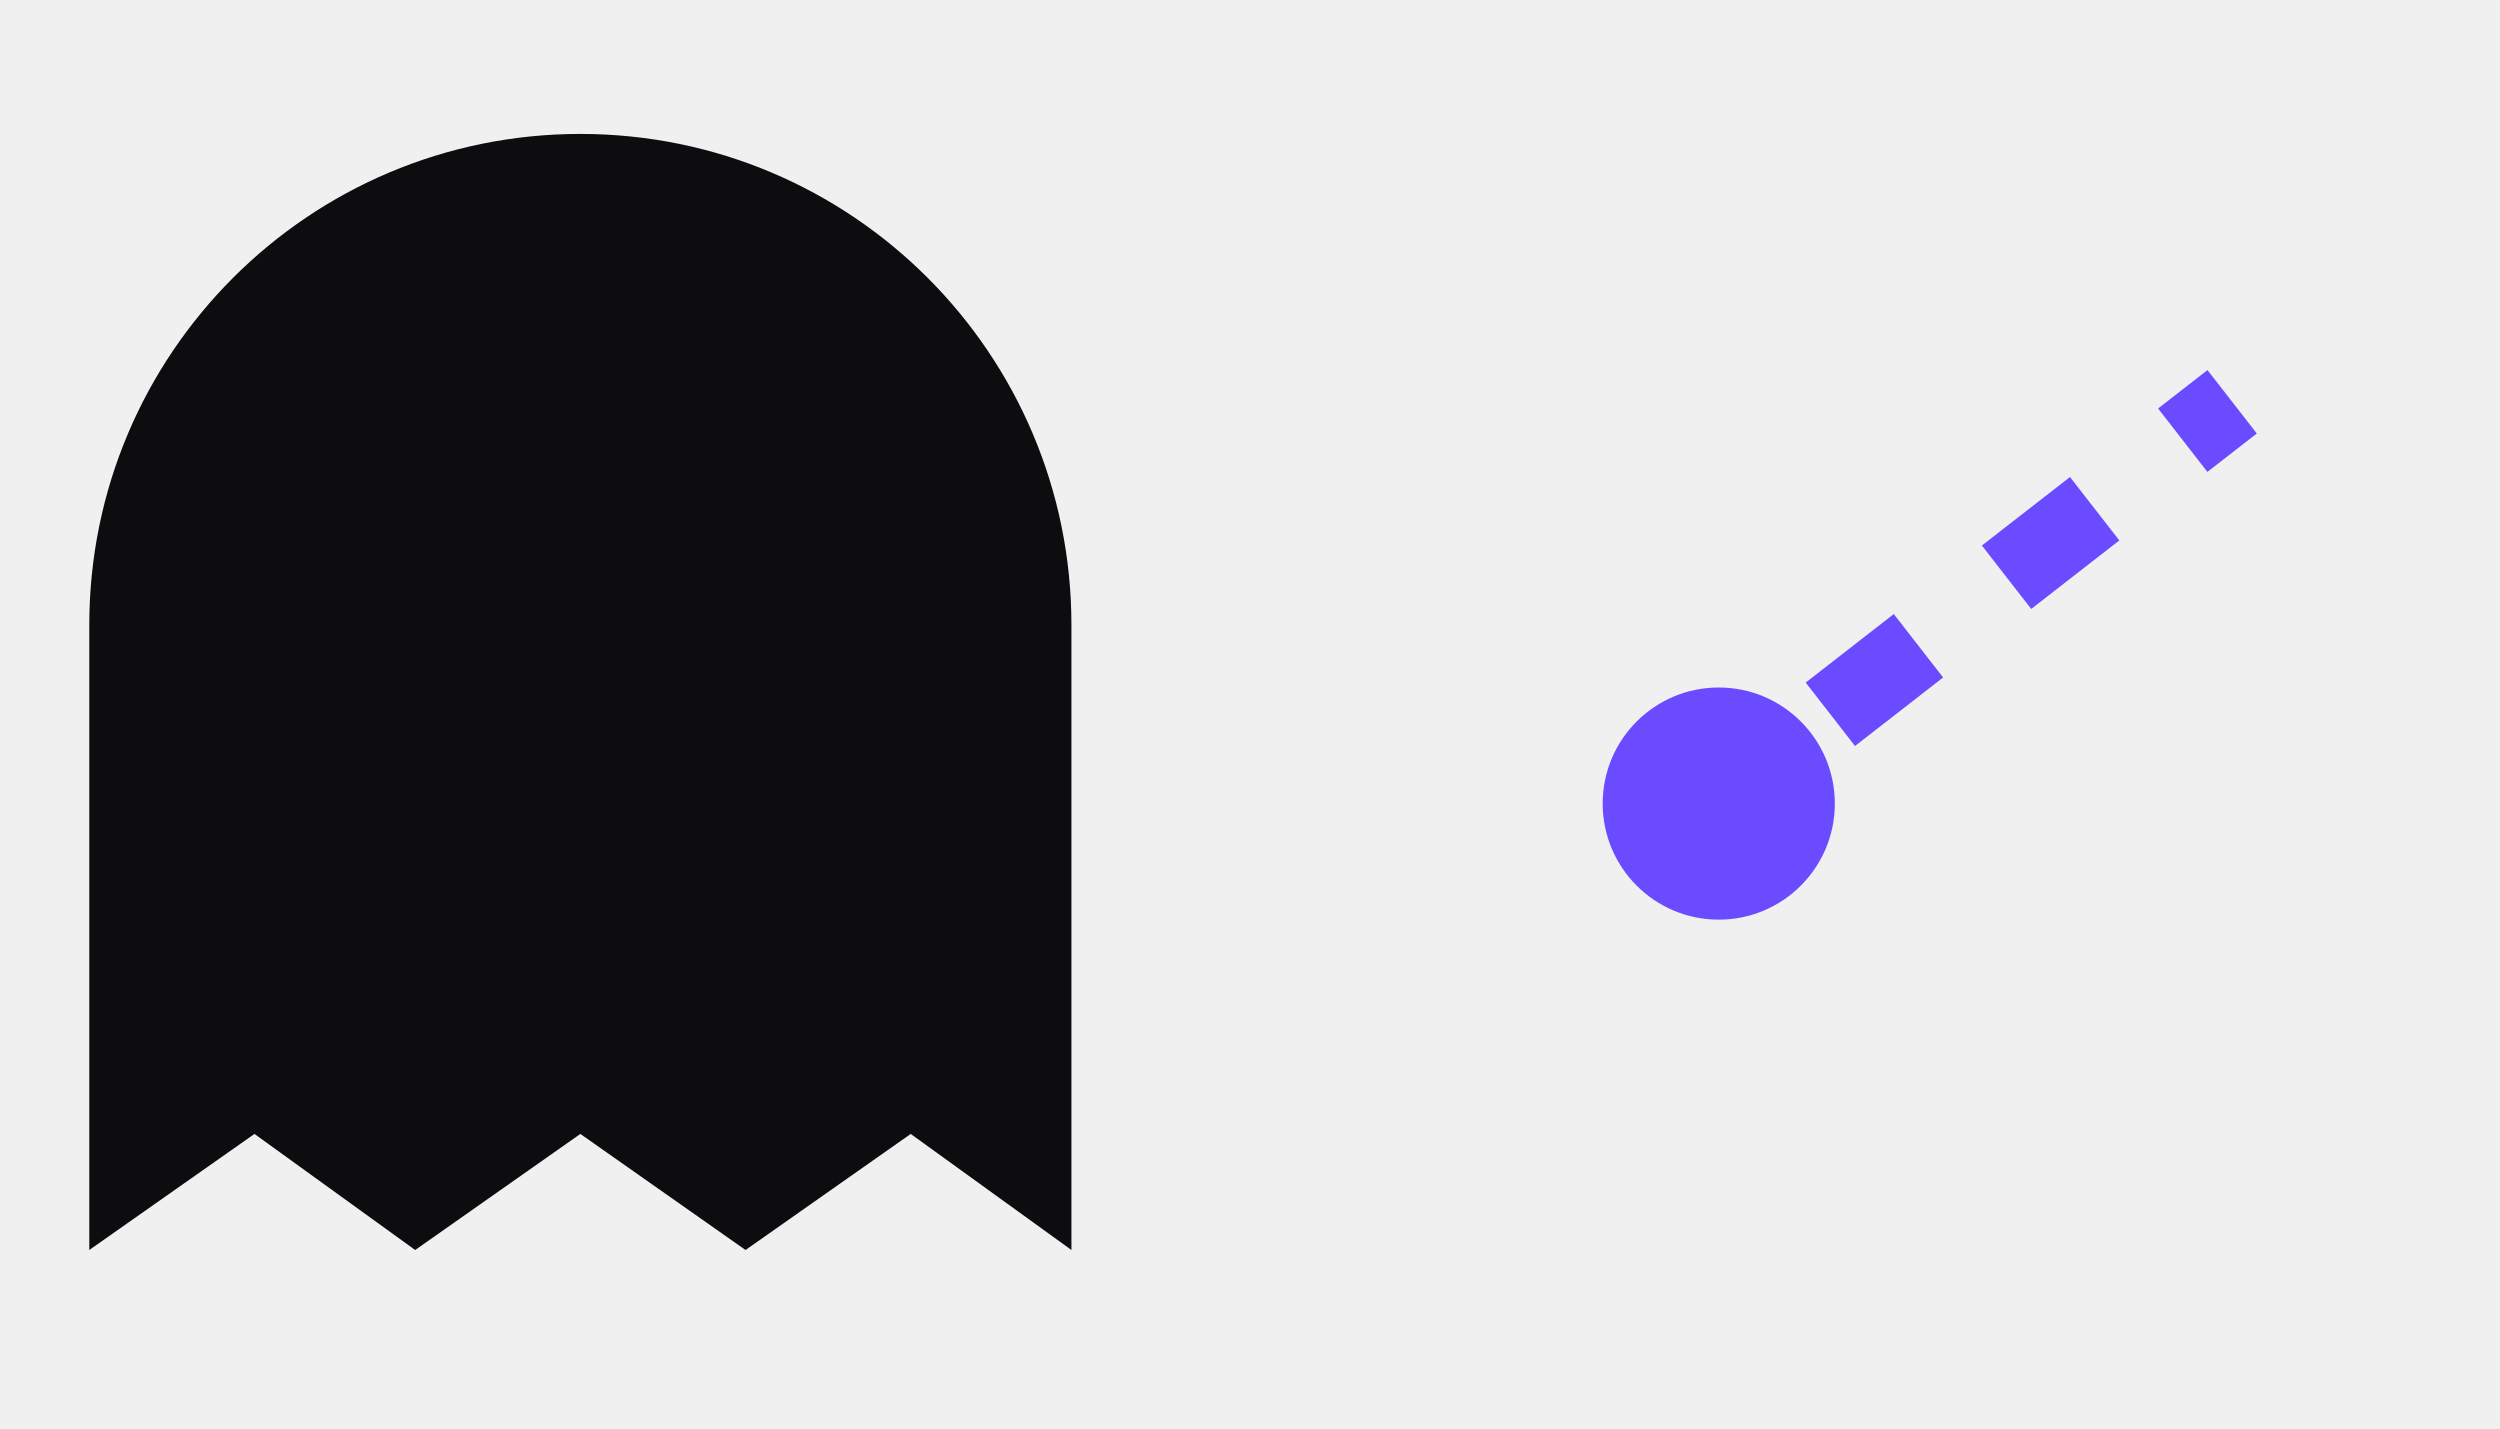
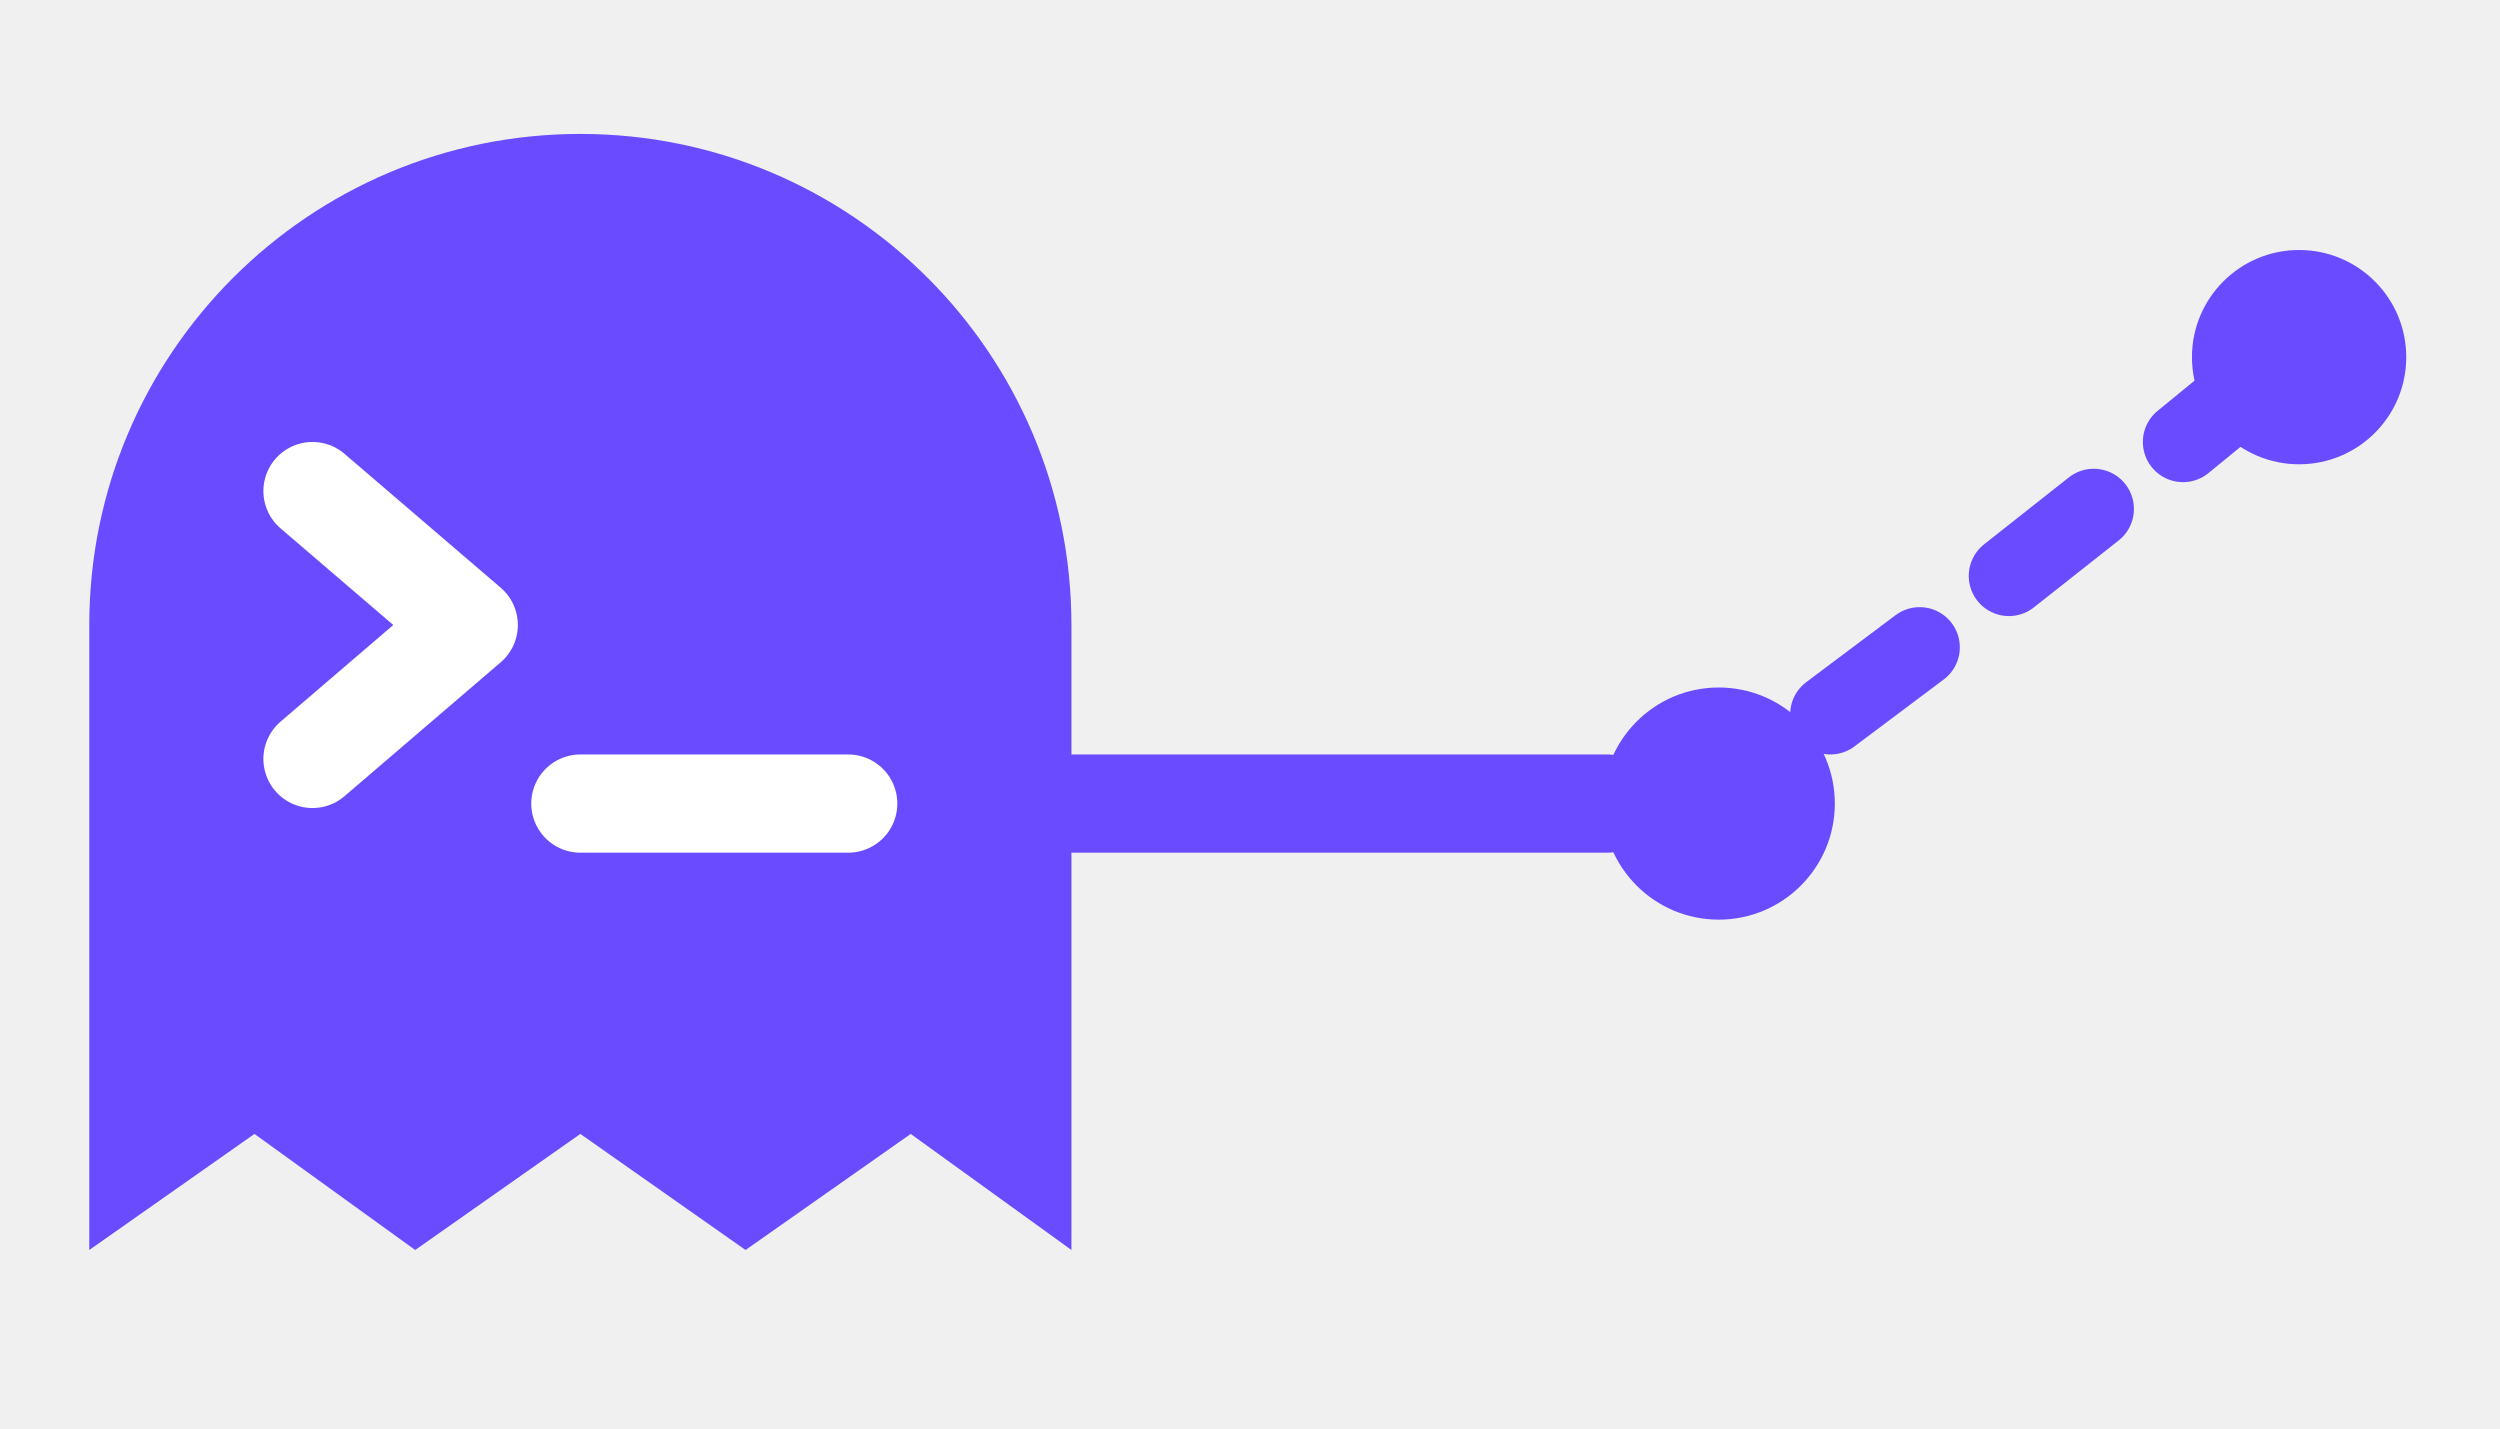
<svg xmlns="http://www.w3.org/2000/svg" viewBox="0 0 56 32">
-   <path d="M2 14a11 11 0 0 1 22 0v14l-3.6-2.6-3.7 2.6-3.7-2.6-3.7 2.6-3.6-2.6L2 28z" fill="#0D0D10" />
+   <path d="M2 14a11 11 0 0 1 22 0v14l-3.6-2.6-3.7 2.6-3.7-2.6-3.7 2.6-3.6-2.6L2 28z" fill="#6A4BFF" />
+   <g fill="none" stroke="#fff" stroke-width="2.2" stroke-linecap="round" stroke-linejoin="round">
+     <polyline points="7,11 10.5,14 7,17" />
+     <line x1="13" y1="18" x2="19" y2="18" />
+   </g>
+   <line x1="24" y1="18" x2="36" y2="18" stroke="#6A4BFF" stroke-width="2.2" stroke-linecap="round" />
  <circle cx="38.5" cy="18" r="2.6" fill="#6A4BFF" />
-   <line x1="41" y1="16" x2="50" y2="9" stroke="#6A4BFF" stroke-width="1.8" stroke-dasharray="2.5 2.5" />
+   <g stroke="#6A4BFF" stroke-width="1.8" stroke-linecap="round">
+     <line x1="41" y1="16" x2="43" y2="14.5" />
+     <line x1="45" y1="12.9" x2="46.9" y2="11.4" />
+     <line x1="48.9" y1="9.9" x2="50" y2="9" />
+   </g>
+   <circle cx="51.5" cy="8" r="2.4" fill="#6A4BFF" />
</svg>
